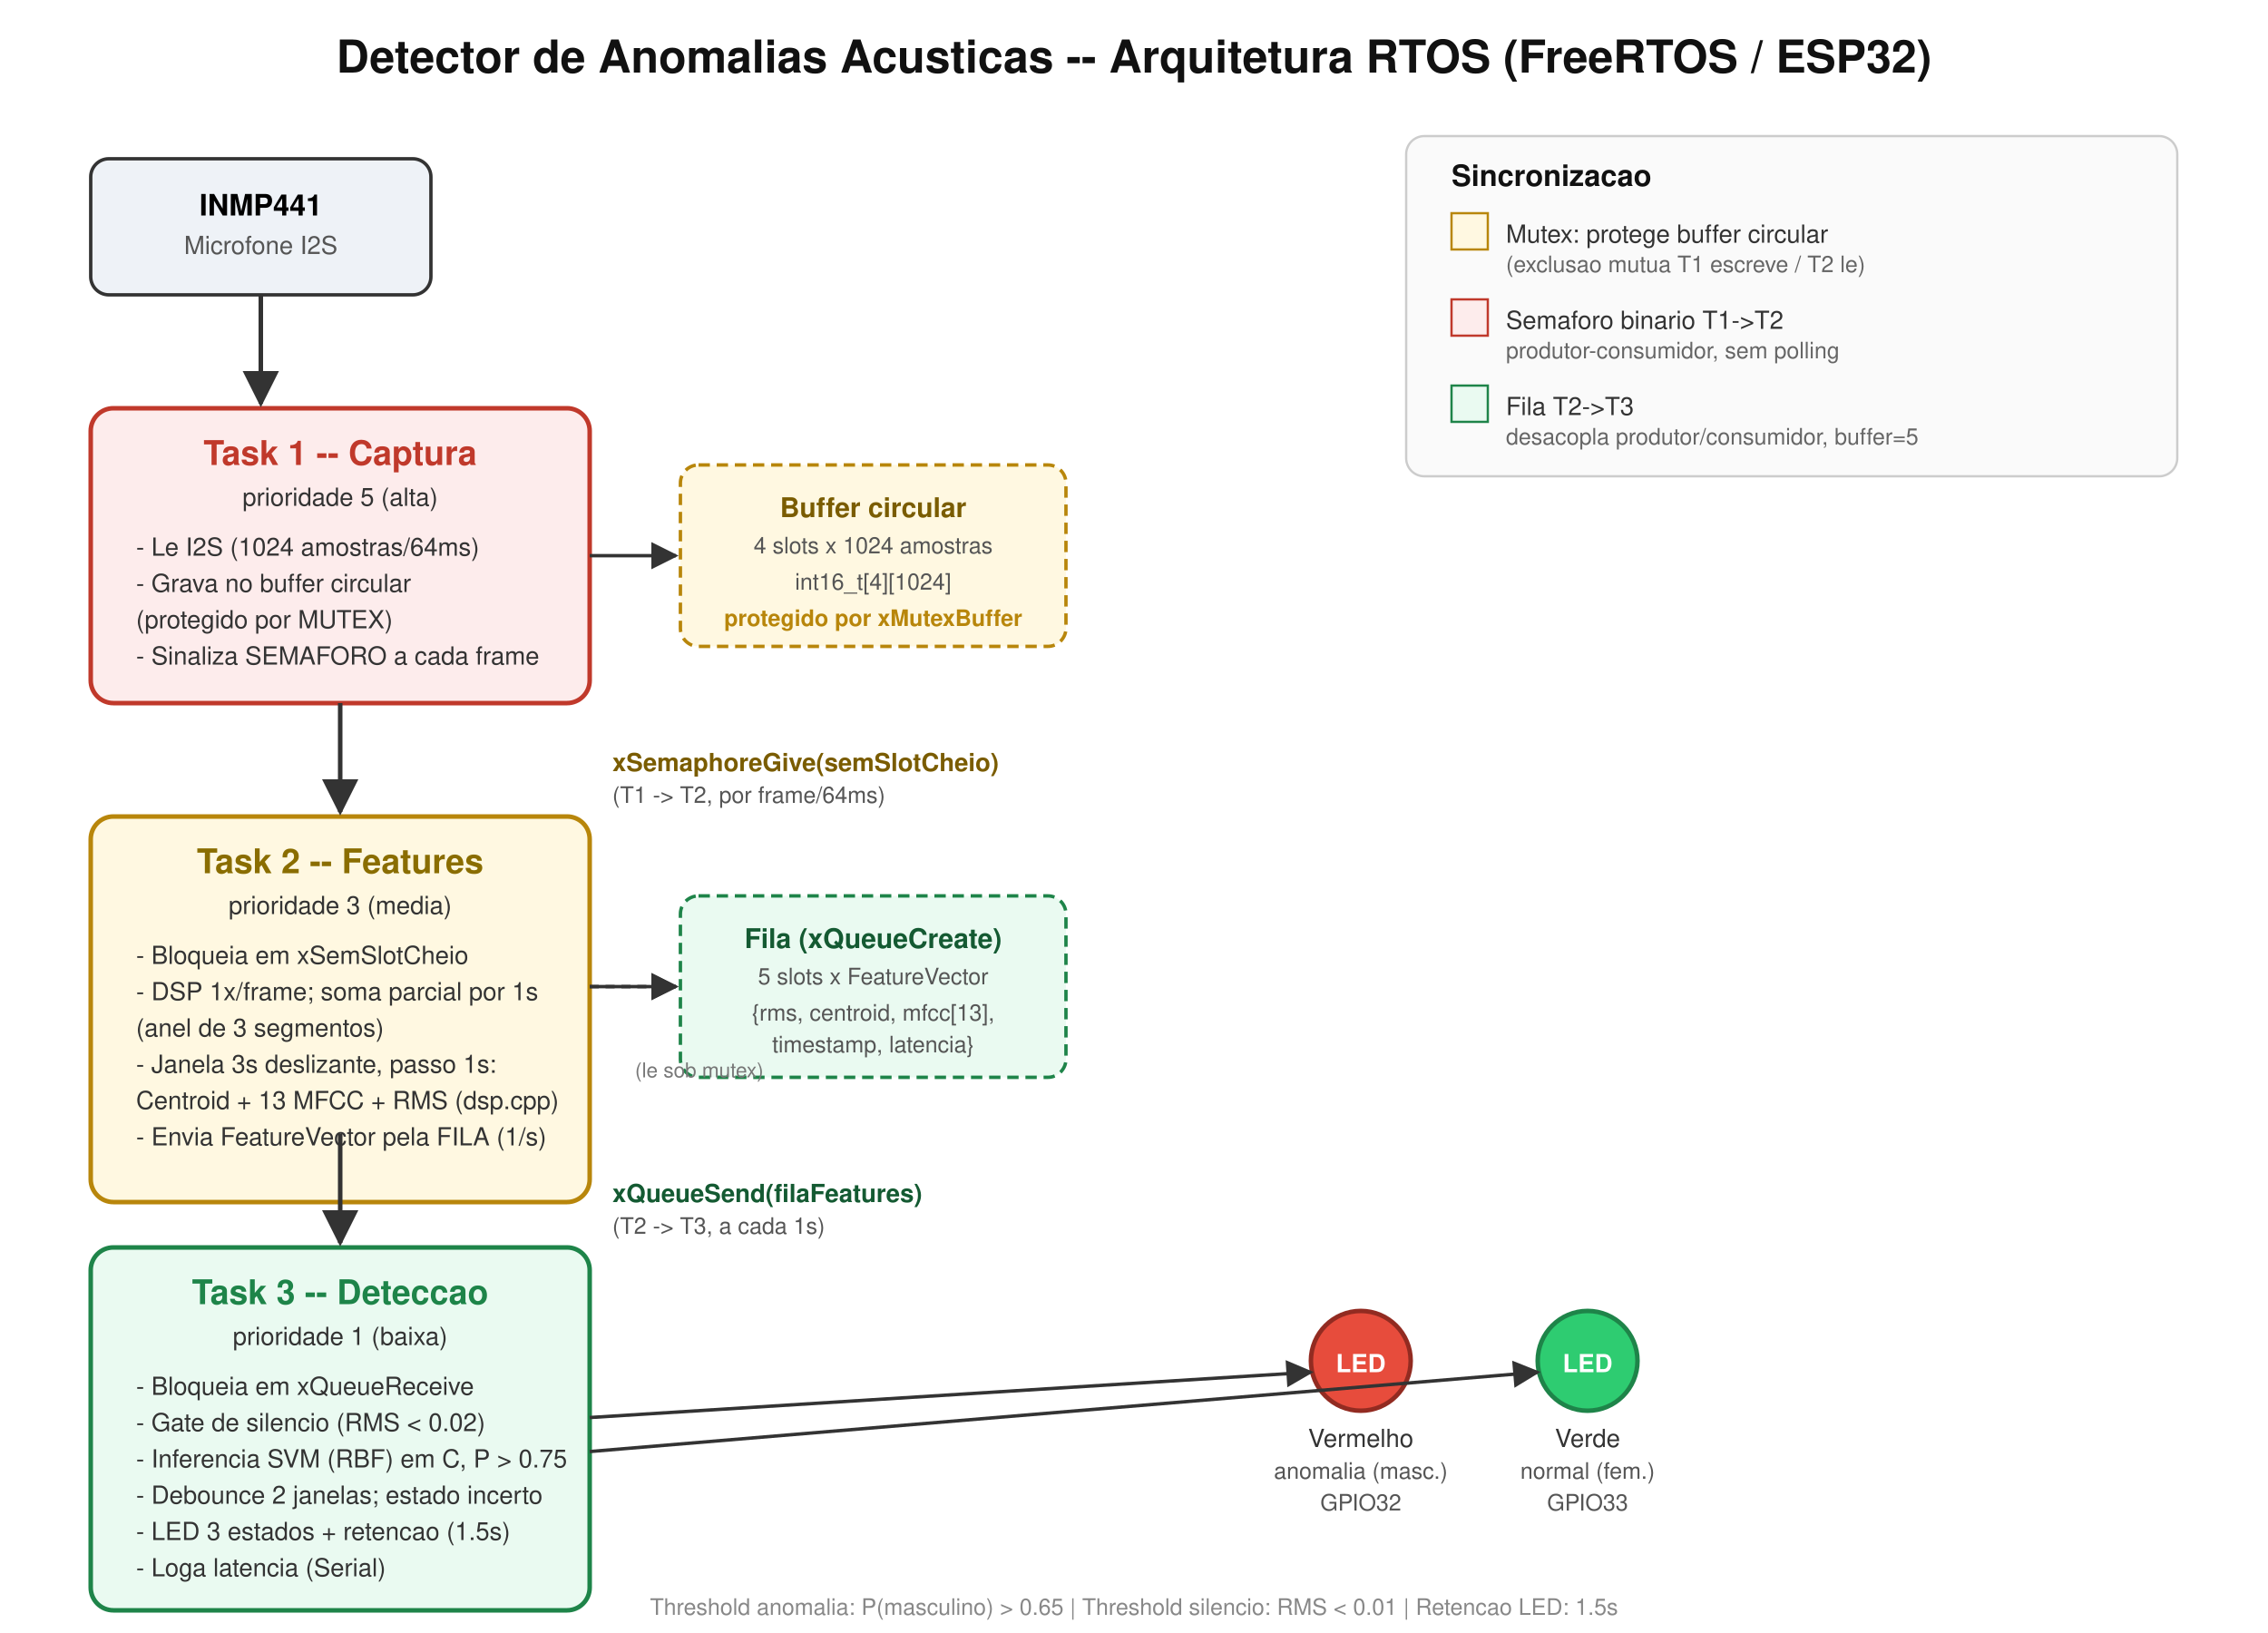
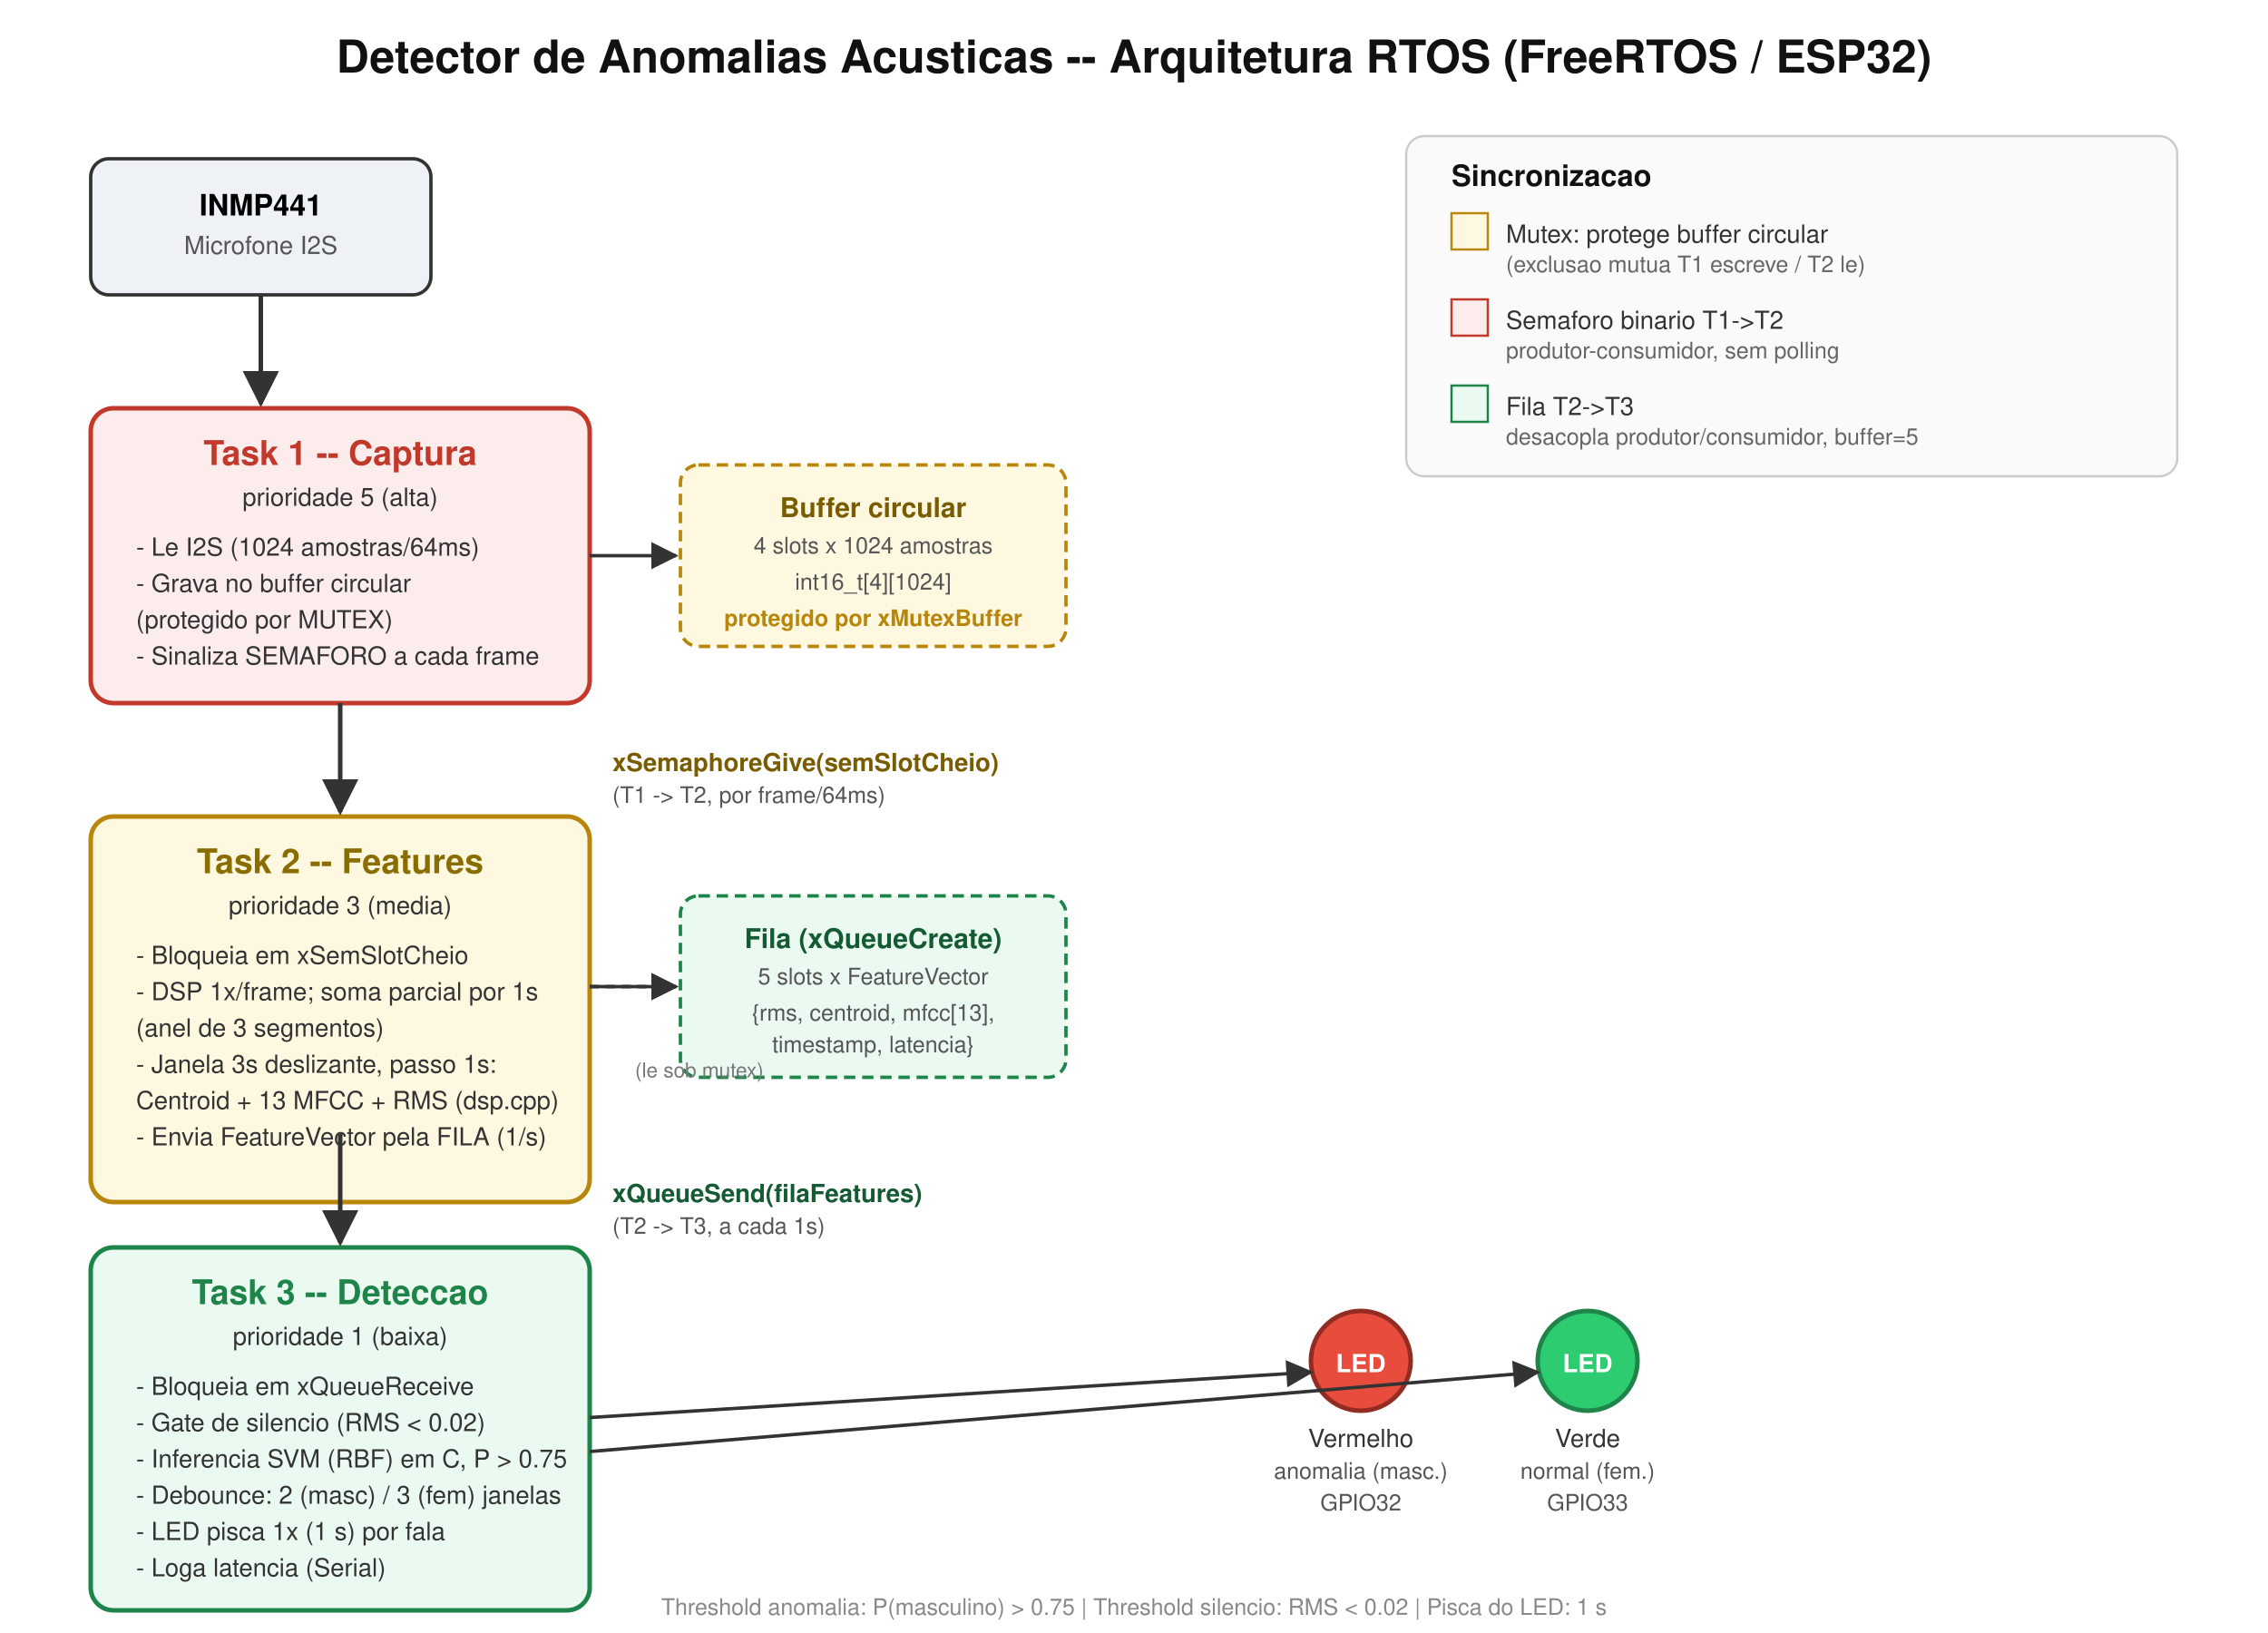
<svg xmlns="http://www.w3.org/2000/svg" viewBox="0 0 1000 720" font-family="Helvetica, Arial, sans-serif">
  <defs>
    <marker id="seta" viewBox="0 0 10 10" refX="9" refY="5" markerWidth="8" markerHeight="8" orient="auto-start-reverse">
      <path d="M0,0 L10,5 L0,10 z" fill="#333" />
    </marker>
  </defs>
  <rect x="0" y="0" width="1000" height="720" fill="#ffffff" />
  <text x="500" y="32" text-anchor="middle" font-size="20" font-weight="bold" fill="#111">
    Detector de Anomalias Acusticas -- Arquitetura RTOS (FreeRTOS / ESP32)
  </text>
  <rect x="40" y="70" width="150" height="60" rx="8" fill="#eef2f7" stroke="#333" stroke-width="1.5" />
  <text x="115" y="95" text-anchor="middle" font-size="13" font-weight="bold">INMP441</text>
  <text x="115" y="112" text-anchor="middle" font-size="11" fill="#555">Microfone I2S</text>
  <rect x="40" y="180" width="220" height="130" rx="10" fill="#fdecec" stroke="#c0392b" stroke-width="2" />
  <text x="150" y="205" text-anchor="middle" font-size="15" font-weight="bold" fill="#c0392b">Task 1 -- Captura</text>
  <text x="150" y="223" text-anchor="middle" font-size="11" fill="#333">prioridade 5 (alta)</text>
  <text x="60" y="245" font-size="11" fill="#333">- Le I2S (1024 amostras/64ms)</text>
  <text x="60" y="261" font-size="11" fill="#333">- Grava no buffer circular</text>
  <text x="60" y="277" font-size="11" fill="#333">  (protegido por MUTEX)</text>
  <text x="60" y="293" font-size="11" fill="#333">- Sinaliza SEMAFORO a cada frame</text>
  <rect x="300" y="205" width="170" height="80" rx="8" fill="#fff8e1" stroke="#b8860b" stroke-width="1.5" stroke-dasharray="5,3" />
  <text x="385" y="228" text-anchor="middle" font-size="12" font-weight="bold" fill="#7a5c00">Buffer circular</text>
  <text x="385" y="244" text-anchor="middle" font-size="10" fill="#555">4 slots x 1024 amostras</text>
  <text x="385" y="260" text-anchor="middle" font-size="10" fill="#555">int16_t[4][1024]</text>
  <text x="385" y="276" text-anchor="middle" font-size="10" font-weight="bold" fill="#b8860b">protegido por xMutexBuffer</text>
  <rect x="40" y="360" width="220" height="170" rx="10" fill="#fff8e1" stroke="#b8860b" stroke-width="2" />
  <text x="150" y="385" text-anchor="middle" font-size="15" font-weight="bold" fill="#8a6d00">Task 2 -- Features</text>
  <text x="150" y="403" text-anchor="middle" font-size="11" fill="#333">prioridade 3 (media)</text>
  <text x="60" y="425" font-size="11" fill="#333">- Bloqueia em xSemSlotCheio</text>
  <text x="60" y="441" font-size="11" fill="#333">- DSP 1x/frame; soma parcial por 1s</text>
  <text x="60" y="457" font-size="11" fill="#333">  (anel de 3 segmentos)</text>
  <text x="60" y="473" font-size="11" fill="#333">- Janela 3s deslizante, passo 1s:</text>
  <text x="60" y="489" font-size="11" fill="#333">  Centroid + 13 MFCC + RMS (dsp.cpp)</text>
  <text x="60" y="505" font-size="11" fill="#333">- Envia FeatureVector pela FILA (1/s)</text>
  <rect x="40" y="550" width="220" height="160" rx="10" fill="#eafaf1" stroke="#1e8449" stroke-width="2" />
  <text x="150" y="575" text-anchor="middle" font-size="15" font-weight="bold" fill="#1e8449">Task 3 -- Deteccao</text>
  <text x="150" y="593" text-anchor="middle" font-size="11" fill="#333">prioridade 1 (baixa)</text>
  <text x="60" y="615" font-size="11" fill="#333">- Bloqueia em xQueueReceive</text>
  <text x="60" y="631" font-size="11" fill="#333">- Gate de silencio (RMS &lt; 0.02)</text>
  <text x="60" y="647" font-size="11" fill="#333">- Inferencia SVM (RBF) em C, P &gt; 0.75</text>
-   <text x="60" y="663" font-size="11" fill="#333">- Debounce 2 janelas; estado incerto</text>
-   <text x="60" y="679" font-size="11" fill="#333">- LED 3 estados + retencao (1.5s)</text>
+   <text x="60" y="663" font-size="11" fill="#333">- Debounce: 2 (masc) / 3 (fem) janelas</text>
+   <text x="60" y="679" font-size="11" fill="#333">- LED pisca 1x (1 s) por fala</text>
  <text x="60" y="695" font-size="11" fill="#333">- Loga latencia (Serial)</text>
  <rect x="300" y="395" width="170" height="80" rx="8" fill="#eafaf1" stroke="#1e8449" stroke-width="1.5" stroke-dasharray="5,3" />
  <text x="385" y="418" text-anchor="middle" font-size="12" font-weight="bold" fill="#145a32">Fila (xQueueCreate)</text>
  <text x="385" y="434" text-anchor="middle" font-size="10" fill="#555">5 slots x FeatureVector</text>
  <text x="385" y="450" text-anchor="middle" font-size="10" fill="#555">{rms, centroid, mfcc[13],</text>
  <text x="385" y="464" text-anchor="middle" font-size="10" fill="#555">timestamp, latencia}</text>
  <circle cx="600" cy="600" r="22" fill="#e74c3c" stroke="#922b21" stroke-width="2" />
  <text x="600" y="605" text-anchor="middle" font-size="11" fill="#fff" font-weight="bold">LED</text>
  <text x="600" y="638" text-anchor="middle" font-size="11" fill="#333">Vermelho</text>
  <text x="600" y="652" text-anchor="middle" font-size="10" fill="#555">anomalia (masc.)</text>
  <text x="600" y="666" text-anchor="middle" font-size="10" fill="#555">GPIO32</text>
  <circle cx="700" cy="600" r="22" fill="#2ecc71" stroke="#1e8449" stroke-width="2" />
  <text x="700" y="605" text-anchor="middle" font-size="11" fill="#fff" font-weight="bold">LED</text>
  <text x="700" y="638" text-anchor="middle" font-size="11" fill="#333">Verde</text>
  <text x="700" y="652" text-anchor="middle" font-size="10" fill="#555">normal (fem.)</text>
  <text x="700" y="666" text-anchor="middle" font-size="10" fill="#555">GPIO33</text>
  <line x1="115" y1="130" x2="115" y2="178" stroke="#333" stroke-width="2" marker-end="url(#seta)" />
  <line x1="150" y1="310" x2="150" y2="358" stroke="#333" stroke-width="2" marker-end="url(#seta)" />
  <text x="270" y="340" font-size="11" fill="#7a5c00" font-weight="bold">xSemaphoreGive(semSlotCheio)</text>
  <text x="270" y="354" font-size="10" fill="#555">(T1 -&gt; T2, por frame/64ms)</text>
  <line x1="260" y1="245" x2="298" y2="245" stroke="#333" stroke-width="1.5" marker-end="url(#seta)" />
  <line x1="260" y1="435" x2="298" y2="435" stroke="#333" stroke-width="1.5" marker-end="url(#seta)" stroke-dasharray="4,3" />
  <text x="280" y="475" font-size="9" fill="#777">(le sob mutex)</text>
  <line x1="150" y1="500" x2="150" y2="548" stroke="#333" stroke-width="2" marker-end="url(#seta)" />
  <text x="270" y="530" font-size="11" fill="#145a32" font-weight="bold">xQueueSend(filaFeatures)</text>
  <text x="270" y="544" font-size="10" fill="#555">(T2 -&gt; T3, a cada 1s)</text>
  <line x1="260" y1="435" x2="298" y2="435" stroke="#333" stroke-width="1.5" marker-end="url(#seta)" />
  <line x1="260" y1="625" x2="578" y2="605" stroke="#333" stroke-width="1.5" marker-end="url(#seta)" />
  <line x1="260" y1="640" x2="678" y2="605" stroke="#333" stroke-width="1.5" marker-end="url(#seta)" />
  <rect x="620" y="60" width="340" height="150" rx="8" fill="#fafafa" stroke="#ccc" />
  <text x="640" y="82" font-size="13" font-weight="bold" fill="#111">Sincronizacao</text>
  <rect x="640" y="94" width="16" height="16" fill="#fff8e1" stroke="#b8860b" />
  <text x="664" y="107" font-size="11" fill="#333">Mutex: protege buffer circular</text>
  <text x="664" y="120" font-size="10" fill="#666">(exclusao mutua T1 escreve / T2 le)</text>
  <rect x="640" y="132" width="16" height="16" fill="#fdecec" stroke="#c0392b" />
  <text x="664" y="145" font-size="11" fill="#333">Semaforo binario T1-&gt;T2</text>
  <text x="664" y="158" font-size="10" fill="#666">produtor-consumidor, sem polling</text>
  <rect x="640" y="170" width="16" height="16" fill="#eafaf1" stroke="#1e8449" />
  <text x="664" y="183" font-size="11" fill="#333">Fila T2-&gt;T3</text>
  <text x="664" y="196" font-size="10" fill="#666">desacopla produtor/consumidor, buffer=5</text>
  <text x="500" y="712" text-anchor="middle" font-size="10" fill="#888">
-     Threshold anomalia: P(masculino) &gt; 0.65 | Threshold silencio: RMS &lt; 0.01 | Retencao LED: 1.5s
+     Threshold anomalia: P(masculino) &gt; 0.75 | Threshold silencio: RMS &lt; 0.02 | Pisca do LED: 1 s
  </text>
</svg>
